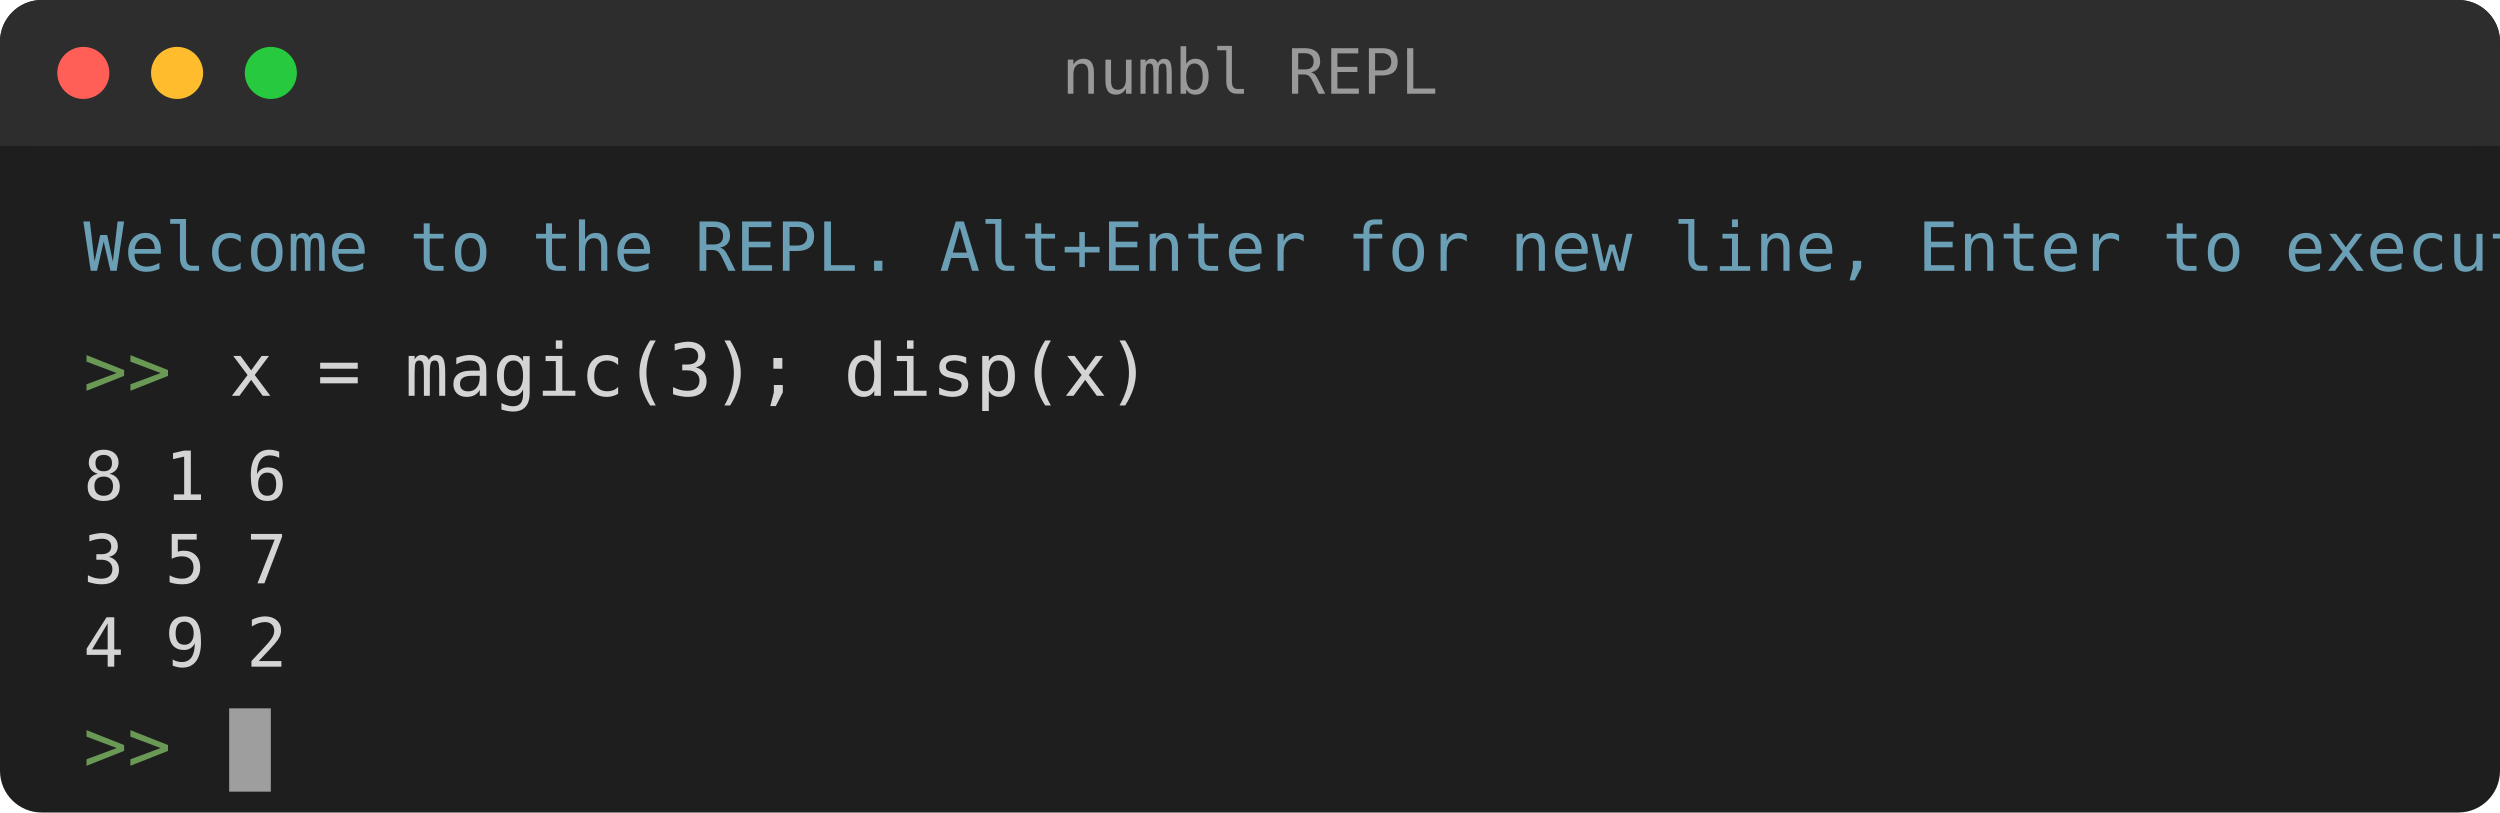
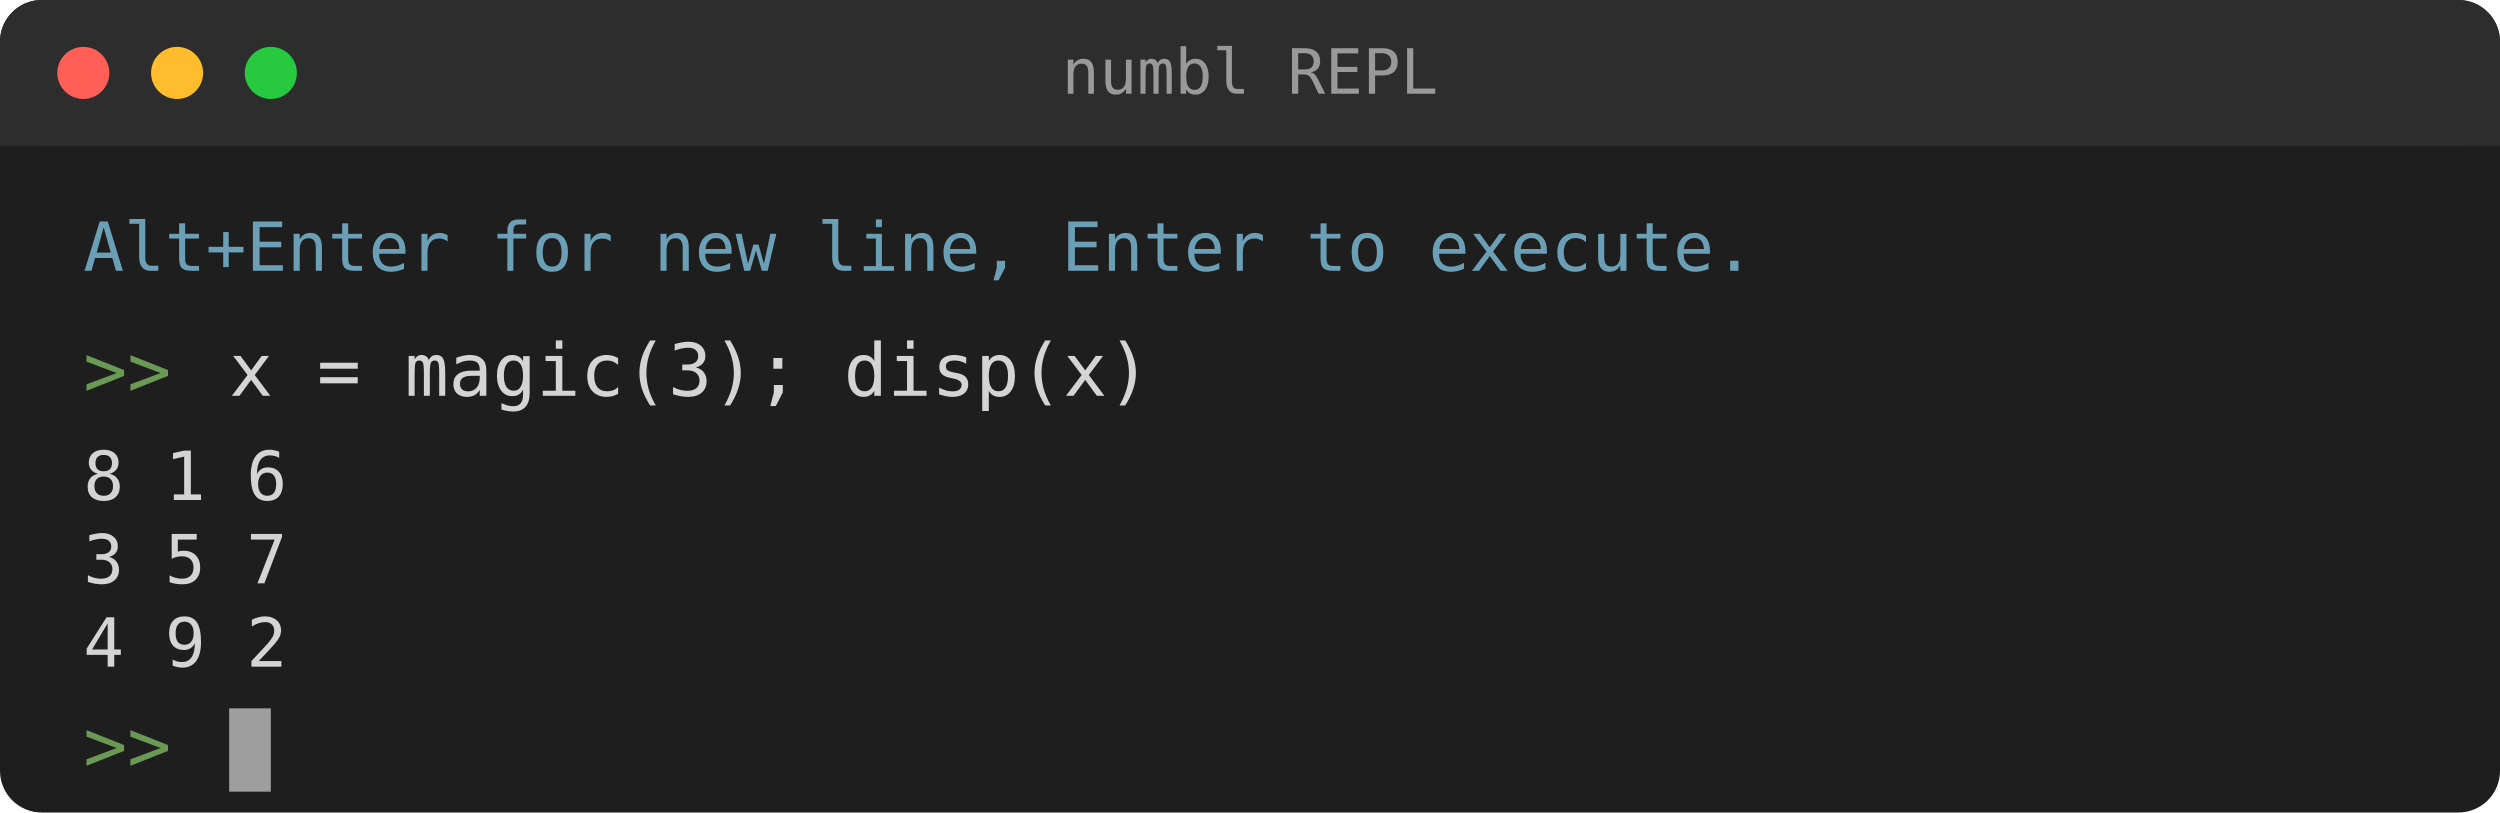
<svg xmlns="http://www.w3.org/2000/svg" width="480" height="156" viewBox="0 0 480 156">
  <rect width="480" height="156" rx="8" fill="#1e1e1e" />
  <rect width="480" height="28" rx="8" fill="#2d2d2d" />
  <rect y="20" width="480" height="8" fill="#2d2d2d" />
  <circle cx="16" cy="14" r="5" fill="#ff5f56" />
  <circle cx="34" cy="14" r="5" fill="#ffbd2e" />
  <circle cx="52" cy="14" r="5" fill="#27c93f" />
  <text x="240" y="18" text-anchor="middle" fill="#999" font-family="monospace" font-size="12">numbl REPL</text>
-   <text x="16" y="52" fill="#6a9fb5" font-family="monospace" font-size="13">Welcome to the REPL. Alt+Enter for new line, Enter to execute.</text>
+   <text x="16" y="52" fill="#6a9fb5" font-family="monospace" font-size="13">Alt+Enter for new line, Enter to execute.</text>
  <text x="16" y="76" fill="#6a9955" font-family="monospace" font-size="14">&gt;&gt;</text>
  <text x="44" y="76" fill="#d4d4d4" font-family="monospace" font-size="14">x = magic(3); disp(x)</text>
  <text x="16" y="96" fill="#d4d4d4" font-family="monospace" font-size="13">     8     1     6</text>
  <text x="16" y="112" fill="#d4d4d4" font-family="monospace" font-size="13">     3     5     7</text>
  <text x="16" y="128" fill="#d4d4d4" font-family="monospace" font-size="13">     4     9     2</text>
  <text x="16" y="148" fill="#6a9955" font-family="monospace" font-size="14">&gt;&gt;</text>
  <rect x="44" y="136" width="8" height="16" fill="#d4d4d4" opacity="0.7" />
</svg>
